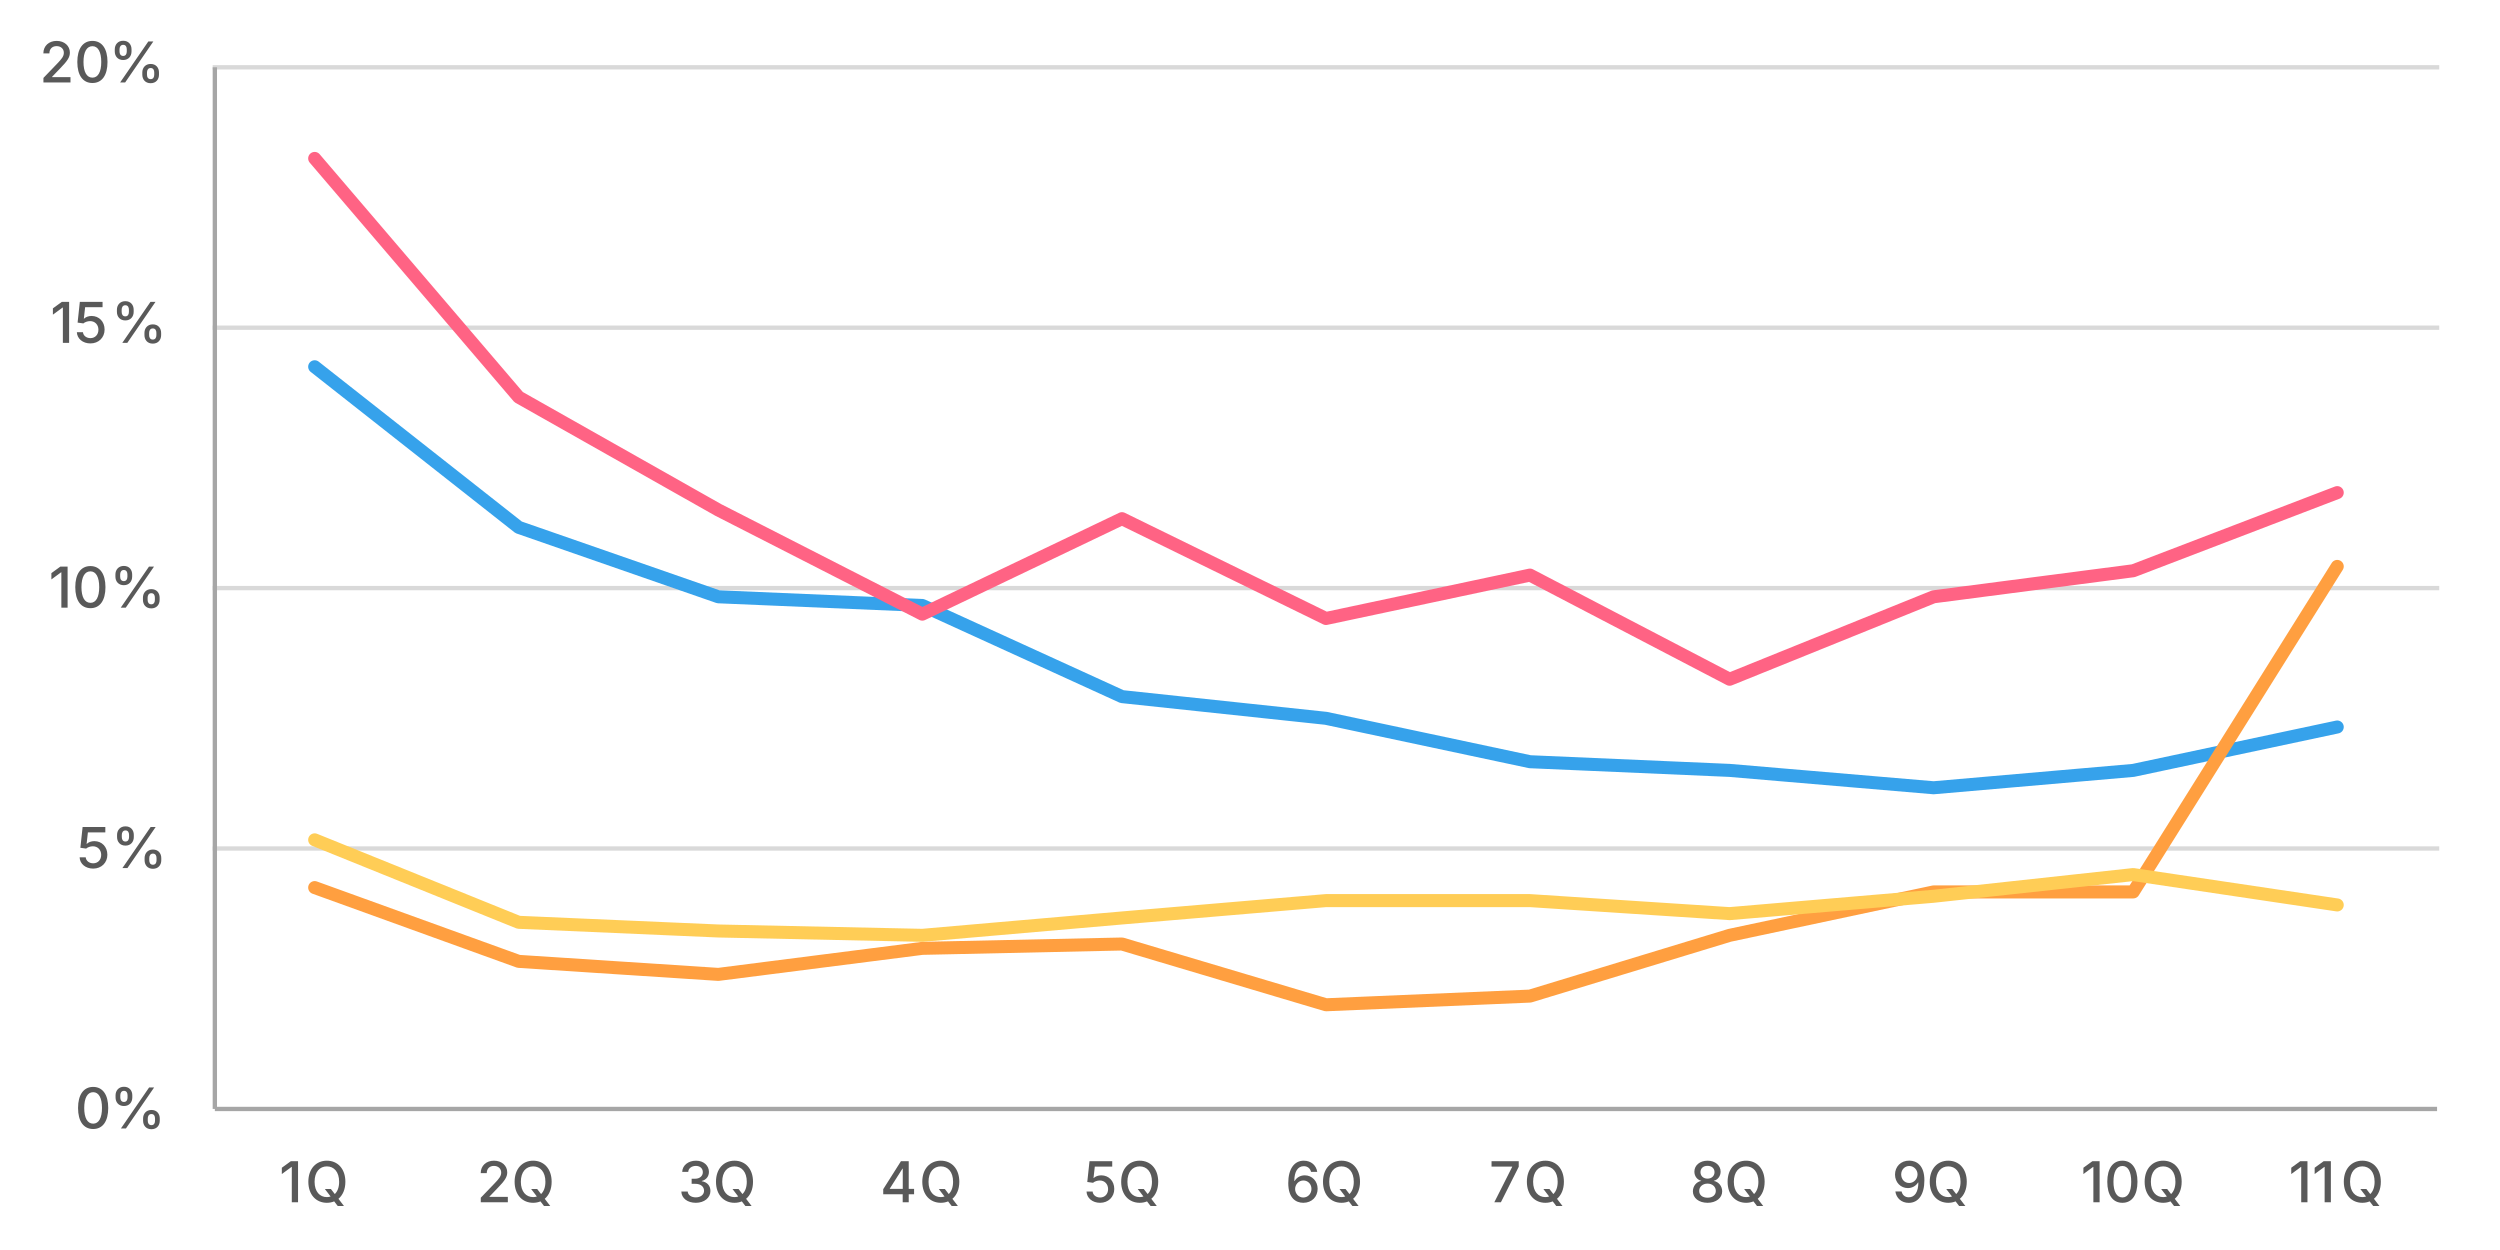
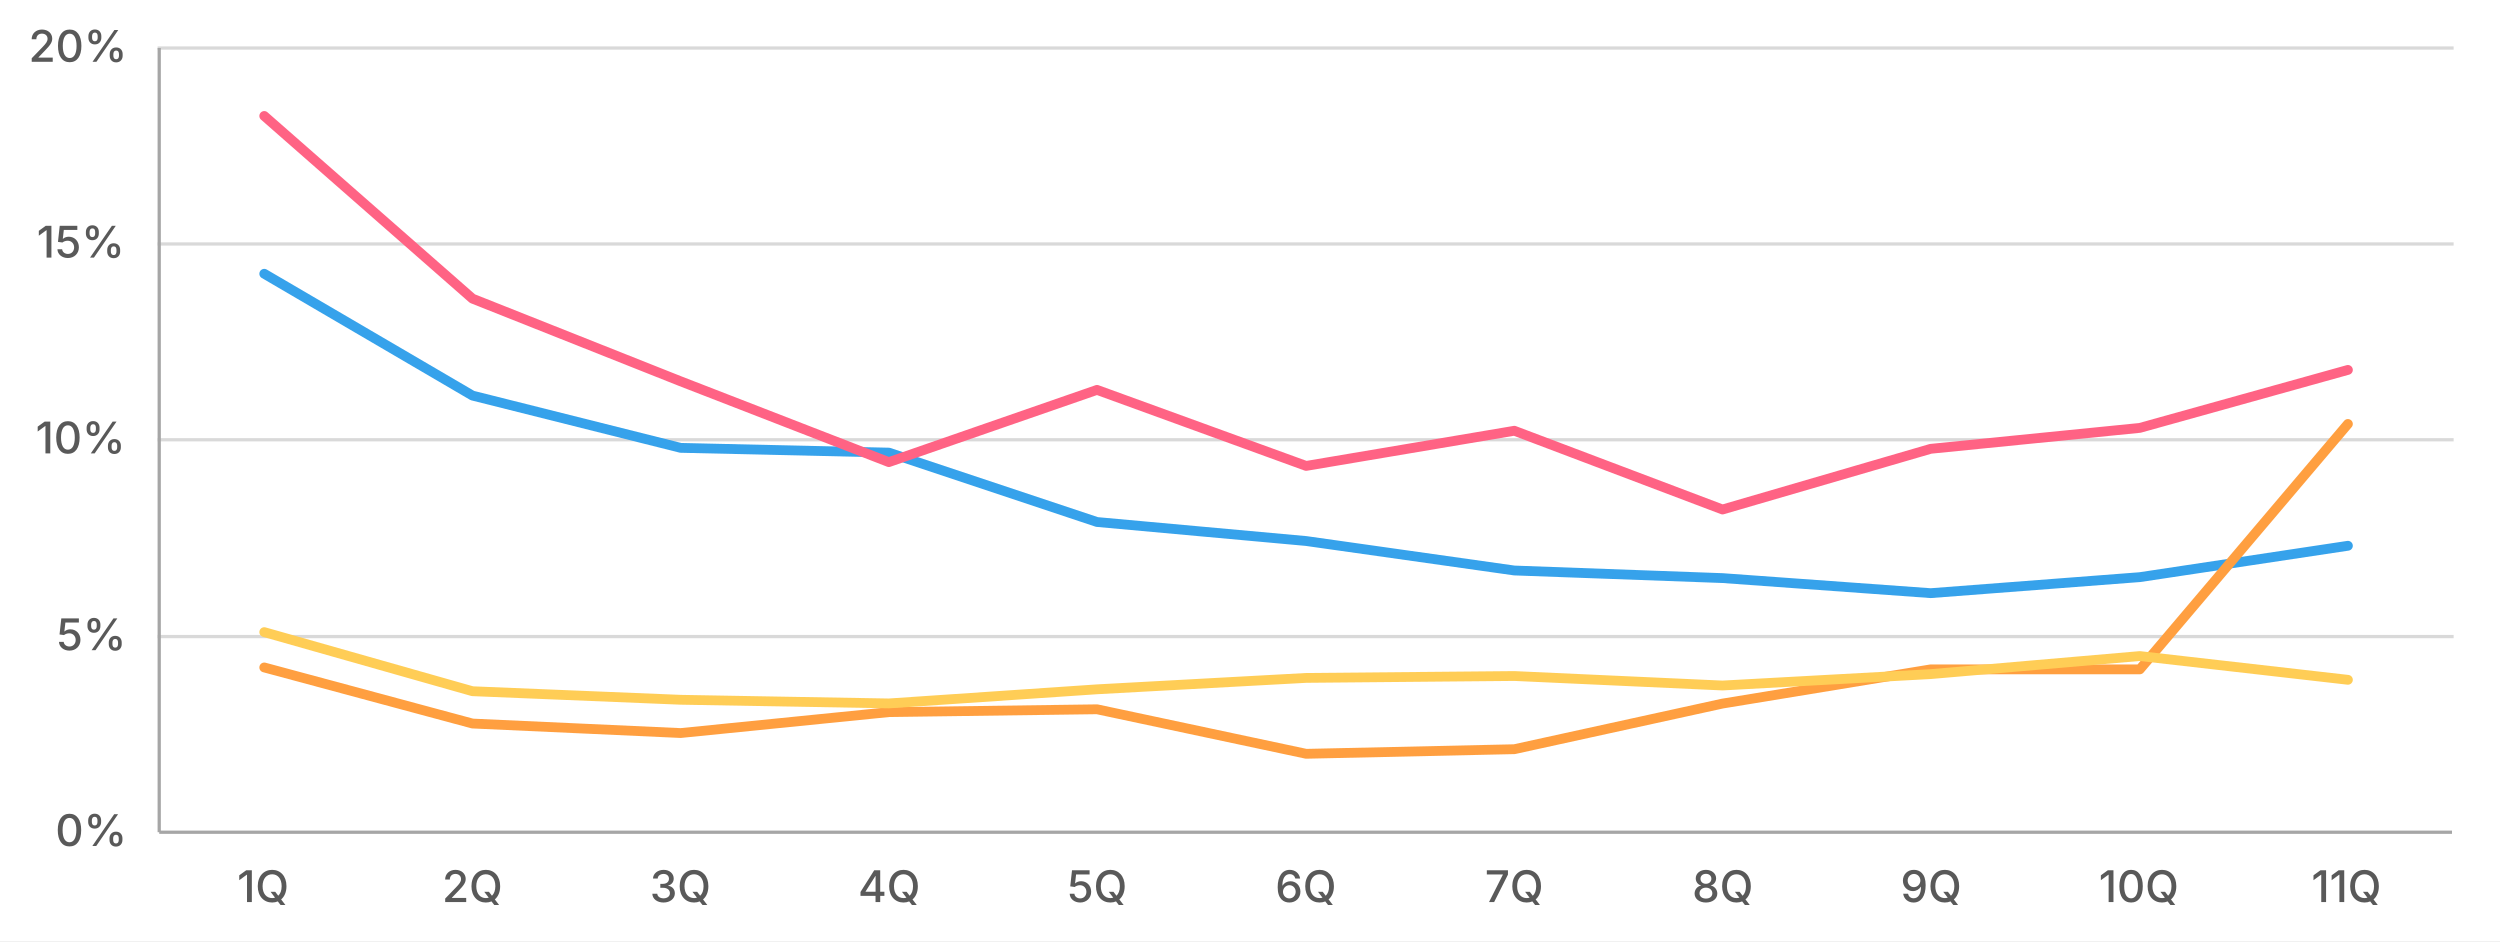
- <svg xmlns="http://www.w3.org/2000/svg" width="576" height="288" xml:space="preserve" overflow="hidden">
-   <g transform="translate(-64 -360)">
-     <path d="M64 360 640 360 640 648 64 648Z" fill="#FFFFFF" />
-     <path d="M113.5 555.5 625.5 555.5M113.5 495.5 625.5 495.5M113.5 435.5 625.5 435.5M113.5 375.5 625.5 375.5" stroke="#D9D9D9" stroke-linecap="square" stroke-linejoin="round" stroke-miterlimit="10" stroke-dasharray="3 1" fill="none" />
-     <path d="M0 0 0 240" stroke="#A6A6A6" stroke-linejoin="round" stroke-miterlimit="10" fill="none" fill-rule="evenodd" transform="matrix(1 0 0 -1 113.5 615.5)" />
-     <path d="M113.5 615.5 625.5 615.5" stroke="#A6A6A6" stroke-linejoin="round" stroke-miterlimit="10" fill="none" fill-rule="evenodd" />
-     <path d="M136.5 444.5 183.5 481.5 229.5 497.5 276.5 499.5 322.5 520.5 369.5 525.5 416.5 535.5 462.5 537.5 509.5 541.5 555.5 537.5 602.5 527.5" stroke="#36A2EB" stroke-width="3" stroke-linecap="round" stroke-linejoin="round" stroke-miterlimit="10" fill="none" />
-     <path d="M136.5 396.5 183.5 451.5 229.5 477.5 276.5 501.5 322.5 479.5 369.5 502.5 416.5 492.5 462.5 516.5 509.5 497.5 555.5 491.5 602.5 473.5" stroke="#FF6384" stroke-width="3" stroke-linecap="round" stroke-linejoin="round" stroke-miterlimit="10" fill="none" />
-     <path d="M136.5 564.5 183.5 581.5 229.5 584.5 276.5 578.5 322.5 577.5 369.5 591.5 416.5 589.5 462.5 575.5 509.5 565.5 555.5 565.5 602.5 490.5" stroke="#FF9F40" stroke-width="3" stroke-linecap="round" stroke-linejoin="round" stroke-miterlimit="10" fill="none" />
-     <path d="M136.5 553.5 183.5 572.5 229.5 574.5 276.5 575.5 322.5 571.5 369.5 567.5 416.5 567.5 462.5 570.5 509.5 566.5 555.5 561.5 602.5 568.5" stroke="#FFCD56" stroke-width="3" stroke-linecap="round" stroke-linejoin="round" stroke-miterlimit="10" fill="none" />
-     <text fill="#595959" font-family="Inter Medium,Inter Medium_MSFontService,sans-serif" font-weight="500" font-size="13" transform="translate(81.264 620)">0</text>
-     <text fill="#595959" font-family="Inter Medium,Inter Medium_MSFontService,sans-serif" font-weight="500" font-size="13" transform="translate(89.264 620)">%</text>
-     <text fill="#595959" font-family="Inter Medium,Inter Medium_MSFontService,sans-serif" font-weight="500" font-size="13" transform="translate(81.611 560)">5</text>
-     <text fill="#595959" font-family="Inter Medium,Inter Medium_MSFontService,sans-serif" font-weight="500" font-size="13" transform="translate(89.611 560)">%</text>
-     <text fill="#595959" font-family="Inter Medium,Inter Medium_MSFontService,sans-serif" font-weight="500" font-size="13" transform="translate(75.231 500)">10</text>
-     <text fill="#595959" font-family="Inter Medium,Inter Medium_MSFontService,sans-serif" font-weight="500" font-size="13" transform="translate(89.231 500)">%</text>
-     <text fill="#595959" font-family="Inter Medium,Inter Medium_MSFontService,sans-serif" font-weight="500" font-size="13" transform="translate(75.578 439)">15</text>
-     <text fill="#595959" font-family="Inter Medium,Inter Medium_MSFontService,sans-serif" font-weight="500" font-size="13" transform="translate(89.578 439)">%</text>
-     <text fill="#595959" font-family="Inter Medium,Inter Medium_MSFontService,sans-serif" font-weight="500" font-size="13" transform="translate(73.084 379)">20</text>
-     <text fill="#595959" font-family="Inter Medium,Inter Medium_MSFontService,sans-serif" font-weight="500" font-size="13" transform="translate(89.084 379)">%</text>
-     <text fill="#595959" font-family="Inter Medium,Inter Medium_MSFontService,sans-serif" font-weight="500" font-size="13" transform="translate(128.324 637)">1</text>
-     <text fill="#595959" font-family="Inter Medium,Inter Medium_MSFontService,sans-serif" font-weight="500" font-size="13" transform="translate(134.324 637)">Q</text>
-     <text fill="#595959" font-family="Inter Medium,Inter Medium_MSFontService,sans-serif" font-weight="500" font-size="13" transform="translate(173.849 637)">2</text>
-     <text fill="#595959" font-family="Inter Medium,Inter Medium_MSFontService,sans-serif" font-weight="500" font-size="13" transform="translate(181.849 637)">Q</text>
-     <text fill="#595959" font-family="Inter Medium,Inter Medium_MSFontService,sans-serif" font-weight="500" font-size="13" transform="translate(220.245 637)">3</text>
-     <text fill="#595959" font-family="Inter Medium,Inter Medium_MSFontService,sans-serif" font-weight="500" font-size="13" transform="translate(228.245 637)">Q</text>
-     <text fill="#595959" font-family="Inter Medium,Inter Medium_MSFontService,sans-serif" font-weight="500" font-size="13" transform="translate(266.777 637)">4</text>
-     <text fill="#595959" font-family="Inter Medium,Inter Medium_MSFontService,sans-serif" font-weight="500" font-size="13" transform="translate(275.777 637)">Q</text>
-     <text fill="#595959" font-family="Inter Medium,Inter Medium_MSFontService,sans-serif" font-weight="500" font-size="13" transform="translate(313.602 637)">5</text>
-     <text fill="#595959" font-family="Inter Medium,Inter Medium_MSFontService,sans-serif" font-weight="500" font-size="13" transform="translate(321.602 637)">Q</text>
-     <text fill="#595959" font-family="Inter Medium,Inter Medium_MSFontService,sans-serif" font-weight="500" font-size="13" transform="translate(360.098 637)">6</text>
-     <text fill="#595959" font-family="Inter Medium,Inter Medium_MSFontService,sans-serif" font-weight="500" font-size="13" transform="translate(368.098 637)">Q</text>
-     <text fill="#595959" font-family="Inter Medium,Inter Medium_MSFontService,sans-serif" font-weight="500" font-size="13" transform="translate(407.073 637)">7</text>
-     <text fill="#595959" font-family="Inter Medium,Inter Medium_MSFontService,sans-serif" font-weight="500" font-size="13" transform="translate(415.073 637)">Q</text>
-     <text fill="#595959" font-family="Inter Medium,Inter Medium_MSFontService,sans-serif" font-weight="500" font-size="13" transform="translate(453.322 637)">8</text>
-     <text fill="#595959" font-family="Inter Medium,Inter Medium_MSFontService,sans-serif" font-weight="500" font-size="13" transform="translate(461.322 637)">Q</text>
-     <text fill="#595959" font-family="Inter Medium,Inter Medium_MSFontService,sans-serif" font-weight="500" font-size="13" transform="translate(499.894 637)">9</text>
-     <text fill="#595959" font-family="Inter Medium,Inter Medium_MSFontService,sans-serif" font-weight="500" font-size="13" transform="translate(507.894 637)">Q</text>
-     <text fill="#595959" font-family="Inter Medium,Inter Medium_MSFontService,sans-serif" font-weight="500" font-size="13" transform="translate(543.406 637)">10</text>
-     <text fill="#595959" font-family="Inter Medium,Inter Medium_MSFontService,sans-serif" font-weight="500" font-size="13" transform="translate(557.406 637)">Q</text>
-     <text fill="#595959" font-family="Inter Medium,Inter Medium_MSFontService,sans-serif" font-weight="500" font-size="13" transform="translate(591.295 637)">11</text>
-     <text fill="#595959" font-family="Inter Medium,Inter Medium_MSFontService,sans-serif" font-weight="500" font-size="13" transform="translate(603.295 637)">Q</text>
+ <svg xmlns="http://www.w3.org/2000/svg" width="2630" height="990" xml:space="preserve" overflow="hidden">
+   <defs>
+     <clipPath id="clip0">
+       <rect x="521" y="4145" width="2630" height="990" />
+     </clipPath>
+   </defs>
+   <g clip-path="url(#clip0)" transform="translate(-521 -4145)">
+     <rect x="521" y="4145" width="2630" height="990" fill="#FFFFFF" />
+     <g>
+       <path d="M688.5 4814.66 3100.5 4814.66M688.5 4607.65 3100.5 4607.65M688.5 4401.64 3100.5 4401.64M688.5 4195.5 3100.5 4195.5" stroke="#D9D9D9" stroke-width="3.438" stroke-linecap="square" stroke-linejoin="round" stroke-miterlimit="10" stroke-dasharray="10.312 3.438" fill="none" />
+     </g>
+     <g>
+       <path d="M0 0 0 825" stroke="#A6A6A6" stroke-width="3.438" stroke-linejoin="round" stroke-miterlimit="10" fill="none" fill-rule="evenodd" transform="matrix(1 0 0 -1 688.5 5020.5)" />
+     </g>
+     <g>
+       <path d="M688.5 5020.5 3100.5 5020.5" stroke="#A6A6A6" stroke-width="3.438" stroke-linejoin="round" stroke-miterlimit="10" fill="none" fill-rule="evenodd" />
+     </g>
+     <g>
+       <path d="M799 4433 1018.03 4561.15 1237.04 4616.15 1456.05 4621.15 1675.05 4694.15 1895.06 4714.15 2114.07 4745.16 2333.08 4753.16 2552.08 4769 2772.09 4752.16 2991 4719.15" stroke="#36A2EB" stroke-width="10.312" stroke-linecap="round" stroke-linejoin="round" stroke-miterlimit="10" fill="none" />
+     </g>
+     <g>
+       <path d="M799 4267 1018.03 4459.15 1237.04 4546.15 1456.05 4631.15 1675.05 4555.15 1895.06 4635.15 2114.07 4598.15 2333.08 4681 2552.08 4617.15 2772.09 4595.15 2991 4534.15" stroke="#FF6384" stroke-width="10.312" stroke-linecap="round" stroke-linejoin="round" stroke-miterlimit="10" fill="none" />
+     </g>
+     <g>
+       <path d="M799 4847.16 1018.03 4906.16 1237.04 4916.16 1456.05 4894.16 1675.05 4891.16 1895.06 4938 2114.07 4933.16 2333.08 4885.16 2552.08 4849.16 2772.09 4849.16 2991 4591" stroke="#FF9F40" stroke-width="10.312" stroke-linecap="round" stroke-linejoin="round" stroke-miterlimit="10" fill="none" />
+     </g>
+     <g>
+       <path d="M799 4810 1018.03 4872.16 1237.04 4881.16 1456.05 4885 1675.05 4870.16 1895.06 4858.16 2114.07 4856.16 2333.08 4866.16 2552.08 4854.16 2772.09 4835.16 2991 4860.16" stroke="#FFCD56" stroke-width="10.312" stroke-linecap="round" stroke-linejoin="round" stroke-miterlimit="10" fill="none" />
+     </g>
+     <g>
+       <text fill="#595959" font-family="Inter Medium,Inter Medium_MSFontService,sans-serif" font-weight="500" font-size="46" transform="matrix(1 0 0 1 579.246 5035)">0%</text>
+     </g>
+     <g>
+       <text fill="#595959" font-family="Inter Medium,Inter Medium_MSFontService,sans-serif" font-weight="500" font-size="46" transform="matrix(1 0 0 1 580.438 4829)">5%</text>
+     </g>
+     <g>
+       <text fill="#595959" font-family="Inter Medium,Inter Medium_MSFontService,sans-serif" font-weight="500" font-size="46" transform="matrix(1 0 0 1 558.507 4622)">10%</text>
+     </g>
+     <g>
+       <text fill="#595959" font-family="Inter Medium,Inter Medium_MSFontService,sans-serif" font-weight="500" font-size="46" transform="matrix(1 0 0 1 559.698 4416)">15%</text>
+     </g>
+     <g>
+       <text fill="#595959" font-family="Inter Medium,Inter Medium_MSFontService,sans-serif" font-weight="500" font-size="46" transform="matrix(1 0 0 1 551.127 4210)">20%</text>
+     </g>
+     <g>
+       <text fill="#595959" font-family="Inter Medium,Inter Medium_MSFontService,sans-serif" font-weight="500" font-size="46" transform="matrix(1 0 0 1 770.545 5094)">1Q</text>
+     </g>
+     <g>
+       <text fill="#595959" font-family="Inter Medium,Inter Medium_MSFontService,sans-serif" font-weight="500" font-size="46" transform="matrix(1 0 0 1 986.103 5094)">2Q</text>
+     </g>
+     <g>
+       <text fill="#595959" font-family="Inter Medium,Inter Medium_MSFontService,sans-serif" font-weight="500" font-size="46" transform="matrix(1 0 0 1 1204.65 5094)">3Q</text>
+     </g>
+     <g>
+       <text fill="#595959" font-family="Inter Medium,Inter Medium_MSFontService,sans-serif" font-weight="500" font-size="46" transform="matrix(1 0 0 1 1423.67 5094)">4Q</text>
+     </g>
+     <g>
+       <text fill="#595959" font-family="Inter Medium,Inter Medium_MSFontService,sans-serif" font-weight="500" font-size="46" transform="matrix(1 0 0 1 1643.7 5094)">5Q</text>
+     </g>
+     <g>
+       <text fill="#595959" font-family="Inter Medium,Inter Medium_MSFontService,sans-serif" font-weight="500" font-size="46" transform="matrix(1 0 0 1 1862.59 5094)">6Q</text>
+     </g>
+     <g>
+       <text fill="#595959" font-family="Inter Medium,Inter Medium_MSFontService,sans-serif" font-weight="500" font-size="46" transform="matrix(1 0 0 1 2083.13 5094)">7Q</text>
+     </g>
+     <g>
+       <text fill="#595959" font-family="Inter Medium,Inter Medium_MSFontService,sans-serif" font-weight="500" font-size="46" transform="matrix(1 0 0 1 2301.18 5094)">8Q</text>
+     </g>
+     <g>
+       <text fill="#595959" font-family="Inter Medium,Inter Medium_MSFontService,sans-serif" font-weight="500" font-size="46" transform="matrix(1 0 0 1 2520.33 5094)">9Q</text>
+     </g>
+     <g>
+       <text fill="#595959" font-family="Inter Medium,Inter Medium_MSFontService,sans-serif" font-weight="500" font-size="46" transform="matrix(1 0 0 1 2728.97 5094)">10Q</text>
+     </g>
+     <g>
+       <text fill="#595959" font-family="Inter Medium,Inter Medium_MSFontService,sans-serif" font-weight="500" font-size="46" transform="matrix(1 0 0 1 2952.65 5094)">11Q</text>
+     </g>
  </g>
</svg>
